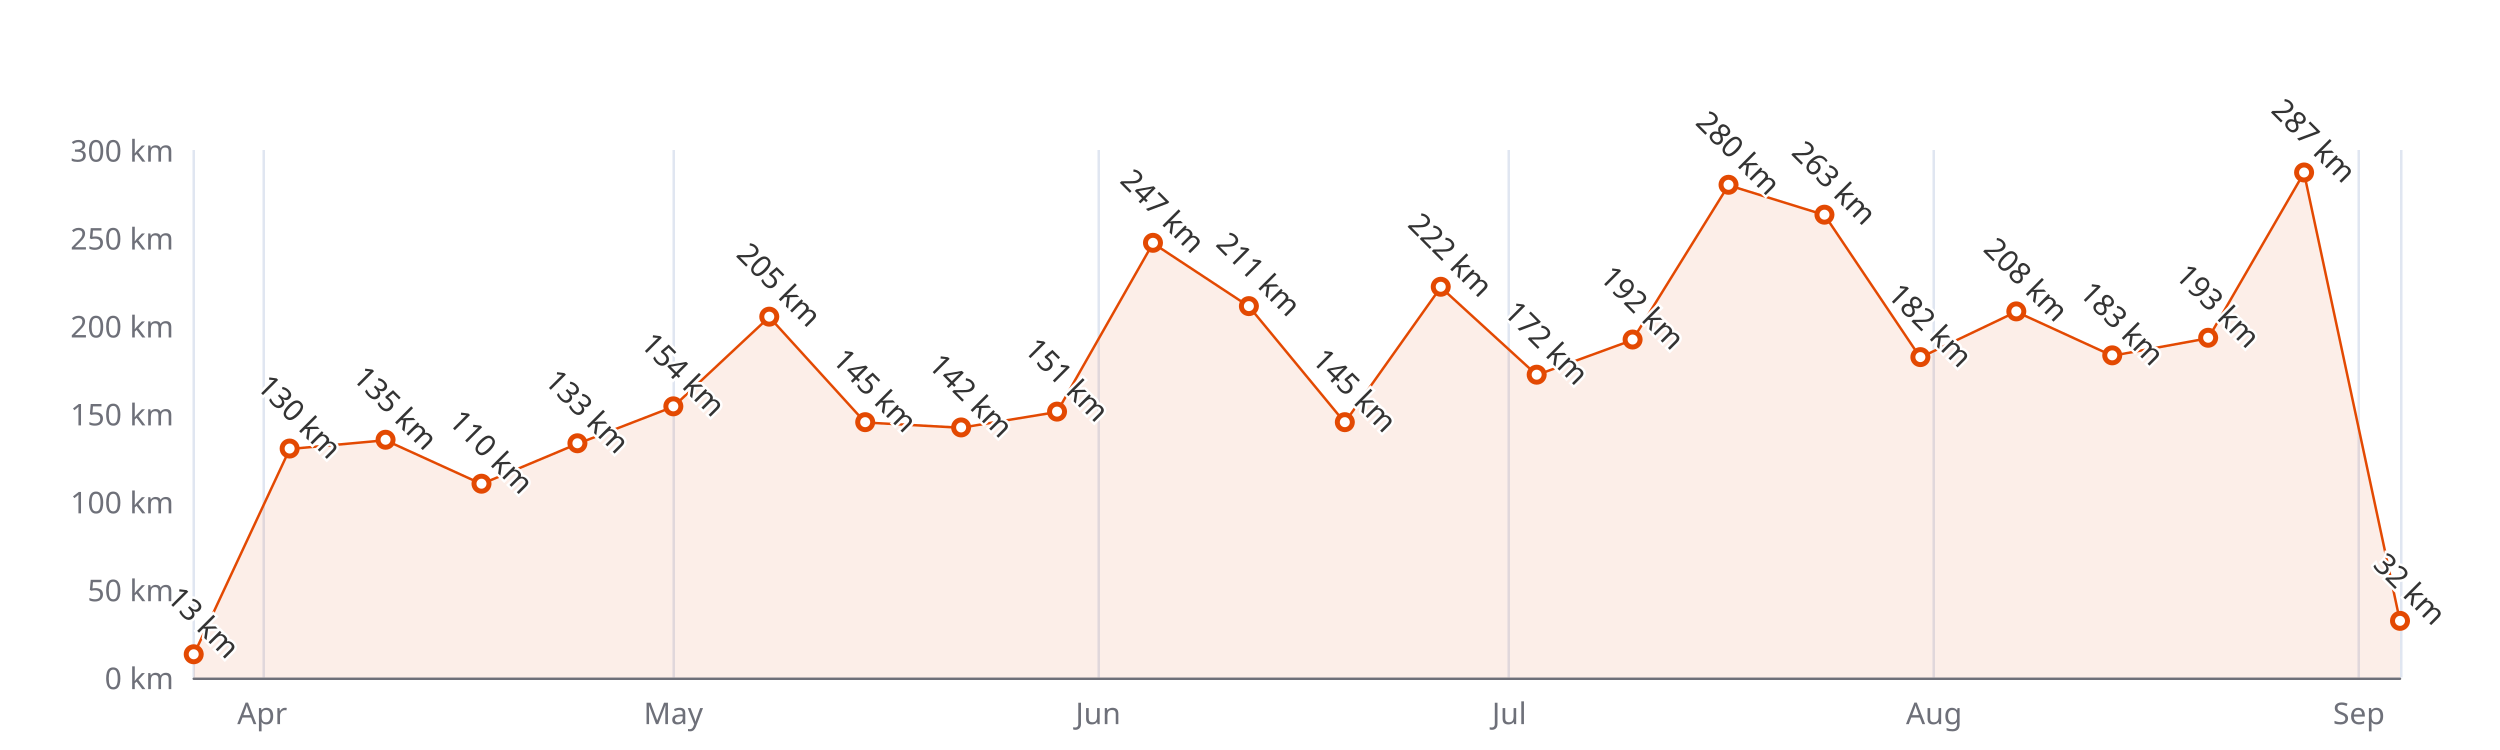
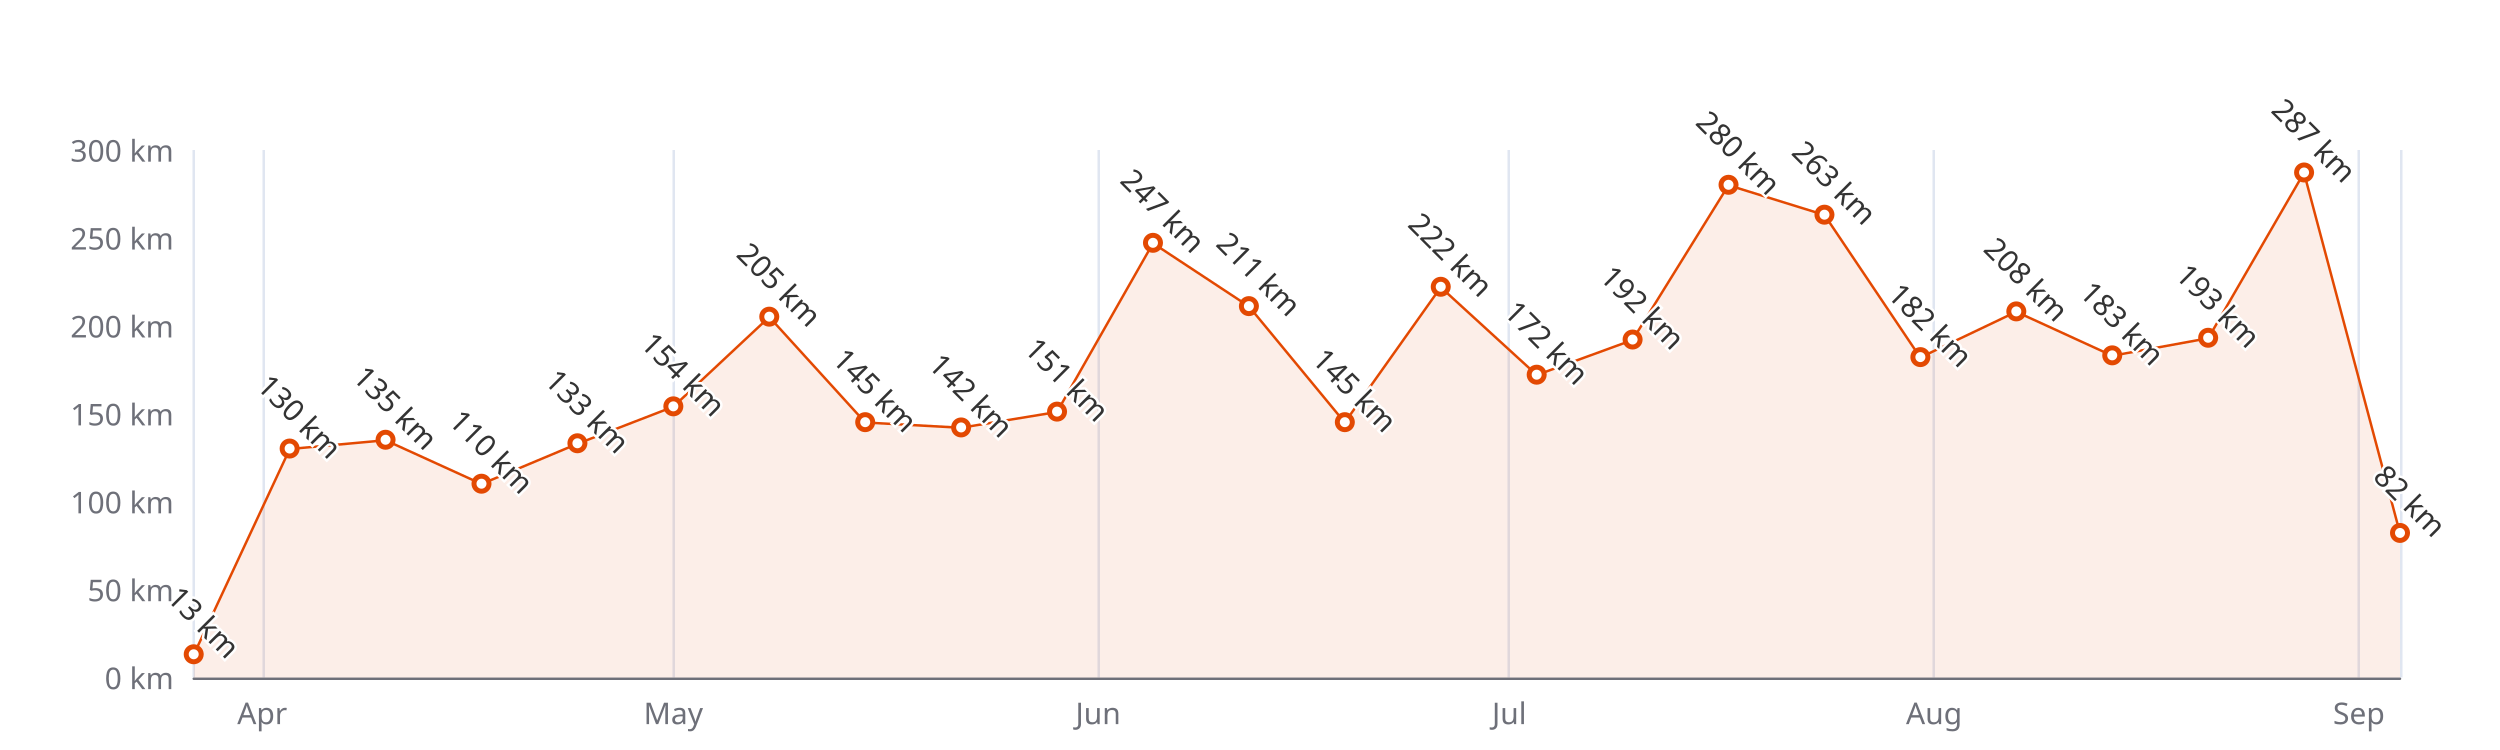
<svg xmlns="http://www.w3.org/2000/svg" width="1000" height="300" version="1.1" baseProfile="full" viewBox="0 0 1000 300">
  <rect width="1000" height="300" x="0" y="0" id="0" fill="#ffffff" />
  <path d="M77.5 60L77.5 271" fill="none" stroke="#E0E6F1" />
  <path d="M105.5 60L105.5 271" fill="none" stroke="#E0E6F1" />
  <path d="M269.5 60L269.5 271" fill="none" stroke="#E0E6F1" />
  <path d="M439.5 60L439.5 271" fill="none" stroke="#E0E6F1" />
  <path d="M603.5 60L603.5 271" fill="none" stroke="#E0E6F1" />
  <path d="M773.5 60L773.5 271" fill="none" stroke="#E0E6F1" />
  <path d="M943.5 60L943.5 271" fill="none" stroke="#E0E6F1" />
  <path d="M960.5 60L960.5 271" fill="none" stroke="#E0E6F1" />
  <path d="M77.5 271.5L960 271.5" fill="none" stroke="#6E7079" stroke-linecap="round" />
  <text dominant-baseline="central" text-anchor="end" style="font-size:12px;font-family:sans-serif;" xml:space="preserve" transform="translate(69.48 271)" fill="#6E7079">0 km</text>
  <text dominant-baseline="central" text-anchor="end" style="font-size:12px;font-family:sans-serif;" xml:space="preserve" transform="translate(69.48 235.8333)" fill="#6E7079">50 km</text>
  <text dominant-baseline="central" text-anchor="end" style="font-size:12px;font-family:sans-serif;" xml:space="preserve" transform="translate(69.48 200.6667)" fill="#6E7079">100 km</text>
  <text dominant-baseline="central" text-anchor="end" style="font-size:12px;font-family:sans-serif;" xml:space="preserve" transform="translate(69.48 165.5)" fill="#6E7079">150 km</text>
  <text dominant-baseline="central" text-anchor="end" style="font-size:12px;font-family:sans-serif;" xml:space="preserve" transform="translate(69.48 130.3333)" fill="#6E7079">200 km</text>
  <text dominant-baseline="central" text-anchor="end" style="font-size:12px;font-family:sans-serif;" xml:space="preserve" transform="translate(69.48 95.1667)" fill="#6E7079">250 km</text>
  <text dominant-baseline="central" text-anchor="end" style="font-size:12px;font-family:sans-serif;" xml:space="preserve" transform="translate(69.48 60)" fill="#6E7079">300 km</text>
  <text dominant-baseline="central" text-anchor="middle" style="font: normal normal 12px sans-serif" y="6" transform="translate(104.8875 279)" fill="#6E7079">Apr</text>
  <text dominant-baseline="central" text-anchor="middle" style="font: normal normal 12px sans-serif" y="6" transform="translate(269.3322 279)" fill="#6E7079">May</text>
  <text dominant-baseline="central" text-anchor="middle" style="font: normal normal 12px sans-serif" y="6" transform="translate(439.2584 279)" fill="#6E7079">Jun</text>
  <text dominant-baseline="central" text-anchor="middle" style="font: normal normal 12px sans-serif" y="6" transform="translate(603.7031 279)" fill="#6E7079">Jul</text>
  <text dominant-baseline="central" text-anchor="middle" style="font: normal normal 12px sans-serif" y="6" transform="translate(773.6293 279)" fill="#6E7079">Aug</text>
  <text dominant-baseline="central" text-anchor="middle" style="font: normal normal 12px sans-serif" y="6" transform="translate(943.5555 279)" fill="#6E7079">Sep</text>
  <g clip-path="url(#zr0-c0)">
-     <path d="M77.5 261.9L115.9 179.6L154.2 176.1L192.6 193.6L231 177.5L269.3 162.7L307.7 126.8L346.1 169L384.4 171.1L422.8 164.8L461.2 97.3L499.6 122.6L537.9 169L576.3 114.9L614.7 150L653 136L691.4 74.1L729.8 86L768.1 143L806.5 124.7L844.9 142.3L883.3 135.3L921.6 69.1L960 248.5L960 271L921.6 271L883.3 271L844.9 271L806.5 271L768.1 271L729.8 271L691.4 271L653 271L614.7 271L576.3 271L537.9 271L499.6 271L461.2 271L422.8 271L384.4 271L346.1 271L307.7 271L269.3 271L231 271L192.6 271L154.2 271L115.9 271L77.5 271Z" fill="rgb(227,73,2)" fill-opacity="0.09" />
-     <path d="M77.5 261.9L115.9 179.6L154.2 176.1L192.6 193.6L231 177.5L269.3 162.7L307.7 126.8L346.1 169L384.4 171.1L422.8 164.8L461.2 97.3L499.6 122.6L537.9 169L576.3 114.9L614.7 150L653 136L691.4 74.1L729.8 86L768.1 143L806.5 124.7L844.9 142.3L883.3 135.3L921.6 69.1L960 248.5" fill="none" stroke="#E34902" stroke-linejoin="bevel" />
+     <path d="M77.5 261.9L115.9 179.6L154.2 176.1L192.6 193.6L231 177.5L269.3 162.7L307.7 126.8L346.1 169L384.4 171.1L422.8 164.8L461.2 97.3L499.6 122.6L537.9 169L576.3 114.9L614.7 150L653 136L691.4 74.1L729.8 86L768.1 143L806.5 124.7L844.9 142.3L883.3 135.3L921.6 69.1L960 213.3L960 271L921.6 271L883.3 271L844.9 271L806.5 271L768.1 271L729.8 271L691.4 271L653 271L614.7 271L576.3 271L537.9 271L499.6 271L461.2 271L422.8 271L384.4 271L346.1 271L307.7 271L269.3 271L231 271L192.6 271L154.2 271L115.9 271L77.5 271Z" fill="rgb(227,73,2)" fill-opacity="0.09" />
+     <path d="M77.5 261.9L115.9 179.6L154.2 176.1L192.6 193.6L231 177.5L269.3 162.7L307.7 126.8L346.1 169L384.4 171.1L422.8 164.8L461.2 97.3L499.6 122.6L537.9 169L576.3 114.9L614.7 150L653 136L691.4 74.1L729.8 86L768.1 143L806.5 124.7L844.9 142.3L883.3 135.3L921.6 69.1L960 213.3" fill="none" stroke="#E34902" stroke-linejoin="bevel" />
  </g>
  <path d="M1 0A1 1 0 1 1 1 -0.1A1 1 0 0 1 1 0" transform="matrix(3,0,0,3,77.48,261.8567)" fill="#fff" stroke="#E34902" stroke-width="0.667" />
  <path d="M1 0A1 1 0 1 1 1 -0.1A1 1 0 0 1 1 0" transform="matrix(3,0,0,3,115.8504,179.5667)" fill="#fff" stroke="#E34902" stroke-width="0.667" />
  <path d="M1 0A1 1 0 1 1 1 -0.1A1 1 0 0 1 1 0" transform="matrix(3,0,0,3,154.2209,176.05)" fill="#fff" stroke="#E34902" stroke-width="0.667" />
  <path d="M1 0A1 1 0 1 1 1 -0.1A1 1 0 0 1 1 0" transform="matrix(3,0,0,3,192.5913,193.6333)" fill="#fff" stroke="#E34902" stroke-width="0.667" />
  <path d="M1 0A1 1 0 1 1 1 -0.1A1 1 0 0 1 1 0" transform="matrix(3,0,0,3,230.9617,177.4567)" fill="#fff" stroke="#E34902" stroke-width="0.667" />
  <path d="M1 0A1 1 0 1 1 1 -0.1A1 1 0 0 1 1 0" transform="matrix(3,0,0,3,269.3322,162.6867)" fill="#fff" stroke="#E34902" stroke-width="0.667" />
  <path d="M1 0A1 1 0 1 1 1 -0.1A1 1 0 0 1 1 0" transform="matrix(3,0,0,3,307.7026,126.8167)" fill="#fff" stroke="#E34902" stroke-width="0.667" />
  <path d="M1 0A1 1 0 1 1 1 -0.1A1 1 0 0 1 1 0" transform="matrix(3,0,0,3,346.073,169.0167)" fill="#fff" stroke="#E34902" stroke-width="0.667" />
  <path d="M1 0A1 1 0 1 1 1 -0.1A1 1 0 0 1 1 0" transform="matrix(3,0,0,3,384.4435,171.1267)" fill="#fff" stroke="#E34902" stroke-width="0.667" />
  <path d="M1 0A1 1 0 1 1 1 -0.1A1 1 0 0 1 1 0" transform="matrix(3,0,0,3,422.8139,164.7967)" fill="#fff" stroke="#E34902" stroke-width="0.667" />
  <path d="M1 0A1 1 0 1 1 1 -0.1A1 1 0 0 1 1 0" transform="matrix(3,0,0,3,461.1844,97.2767)" fill="#fff" stroke="#E34902" stroke-width="0.667" />
  <path d="M1 0A1 1 0 1 1 1 -0.1A1 1 0 0 1 1 0" transform="matrix(3,0,0,3,499.5548,122.5967)" fill="#fff" stroke="#E34902" stroke-width="0.667" />
  <path d="M1 0A1 1 0 1 1 1 -0.1A1 1 0 0 1 1 0" transform="matrix(3,0,0,3,537.9252,169.0167)" fill="#fff" stroke="#E34902" stroke-width="0.667" />
  <path d="M1 0A1 1 0 1 1 1 -0.1A1 1 0 0 1 1 0" transform="matrix(3,0,0,3,576.2957,114.86)" fill="#fff" stroke="#E34902" stroke-width="0.667" />
  <path d="M1 0A1 1 0 1 1 1 -0.1A1 1 0 0 1 1 0" transform="matrix(3,0,0,3,614.6661,150.0267)" fill="#fff" stroke="#E34902" stroke-width="0.667" />
  <path d="M1 0A1 1 0 1 1 1 -0.1A1 1 0 0 1 1 0" transform="matrix(3,0,0,3,653.0365,135.96)" fill="#fff" stroke="#E34902" stroke-width="0.667" />
  <path d="M1 0A1 1 0 1 1 1 -0.1A1 1 0 0 1 1 0" transform="matrix(3,0,0,3,691.407,74.0667)" fill="#fff" stroke="#E34902" stroke-width="0.667" />
  <path d="M1 0A1 1 0 1 1 1 -0.1A1 1 0 0 1 1 0" transform="matrix(3,0,0,3,729.7774,86.0233)" fill="#fff" stroke="#E34902" stroke-width="0.667" />
  <path d="M1 0A1 1 0 1 1 1 -0.1A1 1 0 0 1 1 0" transform="matrix(3,0,0,3,768.1478,142.9933)" fill="#fff" stroke="#E34902" stroke-width="0.667" />
  <path d="M1 0A1 1 0 1 1 1 -0.1A1 1 0 0 1 1 0" transform="matrix(3,0,0,3,806.5182,124.7067)" fill="#fff" stroke="#E34902" stroke-width="0.667" />
  <path d="M1 0A1 1 0 1 1 1 -0.1A1 1 0 0 1 1 0" transform="matrix(3,0,0,3,844.8887,142.29)" fill="#fff" stroke="#E34902" stroke-width="0.667" />
  <path d="M1 0A1 1 0 1 1 1 -0.1A1 1 0 0 1 1 0" transform="matrix(3,0,0,3,883.2592,135.2567)" fill="#fff" stroke="#E34902" stroke-width="0.667" />
  <path d="M1 0A1 1 0 1 1 1 -0.1A1 1 0 0 1 1 0" transform="matrix(3,0,0,3,921.6296,69.1433)" fill="#fff" stroke="#E34902" stroke-width="0.667" />
-   <path d="M1 0A1 1 0 1 1 1 -0.1A1 1 0 0 1 1 0" transform="matrix(3,0,0,3,960,248.4933)" fill="#fff" stroke="#E34902" stroke-width="0.667" />
+   <path d="M1 0A1 1 0 1 1 1 -0.1A1 1 0 0 1 1 0" transform="matrix(3,0,0,3,960,213.3267)" fill="#fff" stroke="#E34902" stroke-width="0.667" />
  <text dominant-baseline="central" text-anchor="middle" style="font-size:12px;font-family:sans-serif;" xml:space="preserve" y="-6" transform="matrix(0.707,0.707,-0.707,0.707,77.48,252.8567)" fill="#333" stroke="rgb(255,255,255)" stroke-width="2" paint-order="stroke" stroke-miterlimit="2">13 km</text>
  <text dominant-baseline="central" text-anchor="middle" style="font-size:12px;font-family:sans-serif;" xml:space="preserve" y="-6" transform="matrix(0.707,0.707,-0.707,0.707,115.8504,170.5667)" fill="#333" stroke="rgb(255,255,255)" stroke-width="2" paint-order="stroke" stroke-miterlimit="2">130 km</text>
  <text dominant-baseline="central" text-anchor="middle" style="font-size:12px;font-family:sans-serif;" xml:space="preserve" y="-6" transform="matrix(0.707,0.707,-0.707,0.707,154.2209,167.05)" fill="#333" stroke="rgb(255,255,255)" stroke-width="2" paint-order="stroke" stroke-miterlimit="2">135 km</text>
  <text dominant-baseline="central" text-anchor="middle" style="font-size:12px;font-family:sans-serif;" xml:space="preserve" y="-6" transform="matrix(0.707,0.707,-0.707,0.707,192.5913,184.6333)" fill="#333" stroke="rgb(255,255,255)" stroke-width="2" paint-order="stroke" stroke-miterlimit="2">110 km</text>
  <text dominant-baseline="central" text-anchor="middle" style="font-size:12px;font-family:sans-serif;" xml:space="preserve" y="-6" transform="matrix(0.707,0.707,-0.707,0.707,230.9617,168.4567)" fill="#333" stroke="rgb(255,255,255)" stroke-width="2" paint-order="stroke" stroke-miterlimit="2">133 km</text>
  <text dominant-baseline="central" text-anchor="middle" style="font-size:12px;font-family:sans-serif;" xml:space="preserve" y="-6" transform="matrix(0.707,0.707,-0.707,0.707,269.3322,153.6867)" fill="#333" stroke="rgb(255,255,255)" stroke-width="2" paint-order="stroke" stroke-miterlimit="2">154 km</text>
  <text dominant-baseline="central" text-anchor="middle" style="font-size:12px;font-family:sans-serif;" xml:space="preserve" y="-6" transform="matrix(0.707,0.707,-0.707,0.707,307.7026,117.8167)" fill="#333" stroke="rgb(255,255,255)" stroke-width="2" paint-order="stroke" stroke-miterlimit="2">205 km</text>
  <text dominant-baseline="central" text-anchor="middle" style="font-size:12px;font-family:sans-serif;" xml:space="preserve" y="-6" transform="matrix(0.707,0.707,-0.707,0.707,346.073,160.0167)" fill="#333" stroke="rgb(255,255,255)" stroke-width="2" paint-order="stroke" stroke-miterlimit="2">145 km</text>
  <text dominant-baseline="central" text-anchor="middle" style="font-size:12px;font-family:sans-serif;" xml:space="preserve" y="-6" transform="matrix(0.707,0.707,-0.707,0.707,384.4435,162.1267)" fill="#333" stroke="rgb(255,255,255)" stroke-width="2" paint-order="stroke" stroke-miterlimit="2">142 km</text>
  <text dominant-baseline="central" text-anchor="middle" style="font-size:12px;font-family:sans-serif;" xml:space="preserve" y="-6" transform="matrix(0.707,0.707,-0.707,0.707,422.8139,155.7967)" fill="#333" stroke="rgb(255,255,255)" stroke-width="2" paint-order="stroke" stroke-miterlimit="2">151 km</text>
  <text dominant-baseline="central" text-anchor="middle" style="font-size:12px;font-family:sans-serif;" xml:space="preserve" y="-6" transform="matrix(0.707,0.707,-0.707,0.707,461.1844,88.2767)" fill="#333" stroke="rgb(255,255,255)" stroke-width="2" paint-order="stroke" stroke-miterlimit="2">247 km</text>
  <text dominant-baseline="central" text-anchor="middle" style="font-size:12px;font-family:sans-serif;" xml:space="preserve" y="-6" transform="matrix(0.707,0.707,-0.707,0.707,499.5548,113.5967)" fill="#333" stroke="rgb(255,255,255)" stroke-width="2" paint-order="stroke" stroke-miterlimit="2">211 km</text>
  <text dominant-baseline="central" text-anchor="middle" style="font-size:12px;font-family:sans-serif;" xml:space="preserve" y="-6" transform="matrix(0.707,0.707,-0.707,0.707,537.9252,160.0167)" fill="#333" stroke="rgb(255,255,255)" stroke-width="2" paint-order="stroke" stroke-miterlimit="2">145 km</text>
  <text dominant-baseline="central" text-anchor="middle" style="font-size:12px;font-family:sans-serif;" xml:space="preserve" y="-6" transform="matrix(0.707,0.707,-0.707,0.707,576.2957,105.86)" fill="#333" stroke="rgb(255,255,255)" stroke-width="2" paint-order="stroke" stroke-miterlimit="2">222 km</text>
  <text dominant-baseline="central" text-anchor="middle" style="font-size:12px;font-family:sans-serif;" xml:space="preserve" y="-6" transform="matrix(0.707,0.707,-0.707,0.707,614.6661,141.0267)" fill="#333" stroke="rgb(255,255,255)" stroke-width="2" paint-order="stroke" stroke-miterlimit="2">172 km</text>
  <text dominant-baseline="central" text-anchor="middle" style="font-size:12px;font-family:sans-serif;" xml:space="preserve" y="-6" transform="matrix(0.707,0.707,-0.707,0.707,653.0365,126.96)" fill="#333" stroke="rgb(255,255,255)" stroke-width="2" paint-order="stroke" stroke-miterlimit="2">192 km</text>
  <text dominant-baseline="central" text-anchor="middle" style="font-size:12px;font-family:sans-serif;" xml:space="preserve" y="-6" transform="matrix(0.707,0.707,-0.707,0.707,691.407,65.0667)" fill="#333" stroke="rgb(255,255,255)" stroke-width="2" paint-order="stroke" stroke-miterlimit="2">280 km</text>
  <text dominant-baseline="central" text-anchor="middle" style="font-size:12px;font-family:sans-serif;" xml:space="preserve" y="-6" transform="matrix(0.707,0.707,-0.707,0.707,729.7774,77.0233)" fill="#333" stroke="rgb(255,255,255)" stroke-width="2" paint-order="stroke" stroke-miterlimit="2">263 km</text>
  <text dominant-baseline="central" text-anchor="middle" style="font-size:12px;font-family:sans-serif;" xml:space="preserve" y="-6" transform="matrix(0.707,0.707,-0.707,0.707,768.1478,133.9933)" fill="#333" stroke="rgb(255,255,255)" stroke-width="2" paint-order="stroke" stroke-miterlimit="2">182 km</text>
  <text dominant-baseline="central" text-anchor="middle" style="font-size:12px;font-family:sans-serif;" xml:space="preserve" y="-6" transform="matrix(0.707,0.707,-0.707,0.707,806.5182,115.7067)" fill="#333" stroke="rgb(255,255,255)" stroke-width="2" paint-order="stroke" stroke-miterlimit="2">208 km</text>
  <text dominant-baseline="central" text-anchor="middle" style="font-size:12px;font-family:sans-serif;" xml:space="preserve" y="-6" transform="matrix(0.707,0.707,-0.707,0.707,844.8887,133.29)" fill="#333" stroke="rgb(255,255,255)" stroke-width="2" paint-order="stroke" stroke-miterlimit="2">183 km</text>
  <text dominant-baseline="central" text-anchor="middle" style="font-size:12px;font-family:sans-serif;" xml:space="preserve" y="-6" transform="matrix(0.707,0.707,-0.707,0.707,883.2592,126.2567)" fill="#333" stroke="rgb(255,255,255)" stroke-width="2" paint-order="stroke" stroke-miterlimit="2">193 km</text>
  <text dominant-baseline="central" text-anchor="middle" style="font-size:12px;font-family:sans-serif;" xml:space="preserve" y="-6" transform="matrix(0.707,0.707,-0.707,0.707,921.6296,60.1433)" fill="#333" stroke="rgb(255,255,255)" stroke-width="2" paint-order="stroke" stroke-miterlimit="2">287 km</text>
-   <text dominant-baseline="central" text-anchor="middle" style="font-size:12px;font-family:sans-serif;" xml:space="preserve" y="-6" transform="matrix(0.707,0.707,-0.707,0.707,960,239.4933)" fill="#333" stroke="rgb(255,255,255)" stroke-width="2" paint-order="stroke" stroke-miterlimit="2">32 km</text>
+   <text dominant-baseline="central" text-anchor="middle" style="font-size:12px;font-family:sans-serif;" xml:space="preserve" y="-6" transform="matrix(0.707,0.707,-0.707,0.707,960,204.3267)" fill="#333" stroke="rgb(255,255,255)" stroke-width="2" paint-order="stroke" stroke-miterlimit="2">82 km</text>
  <defs>
    <clipPath id="zr0-c0">
      <path d="M76 59.5l884 0l0 212l-884 0Z" fill="#000" />
    </clipPath>
  </defs>
</svg>
